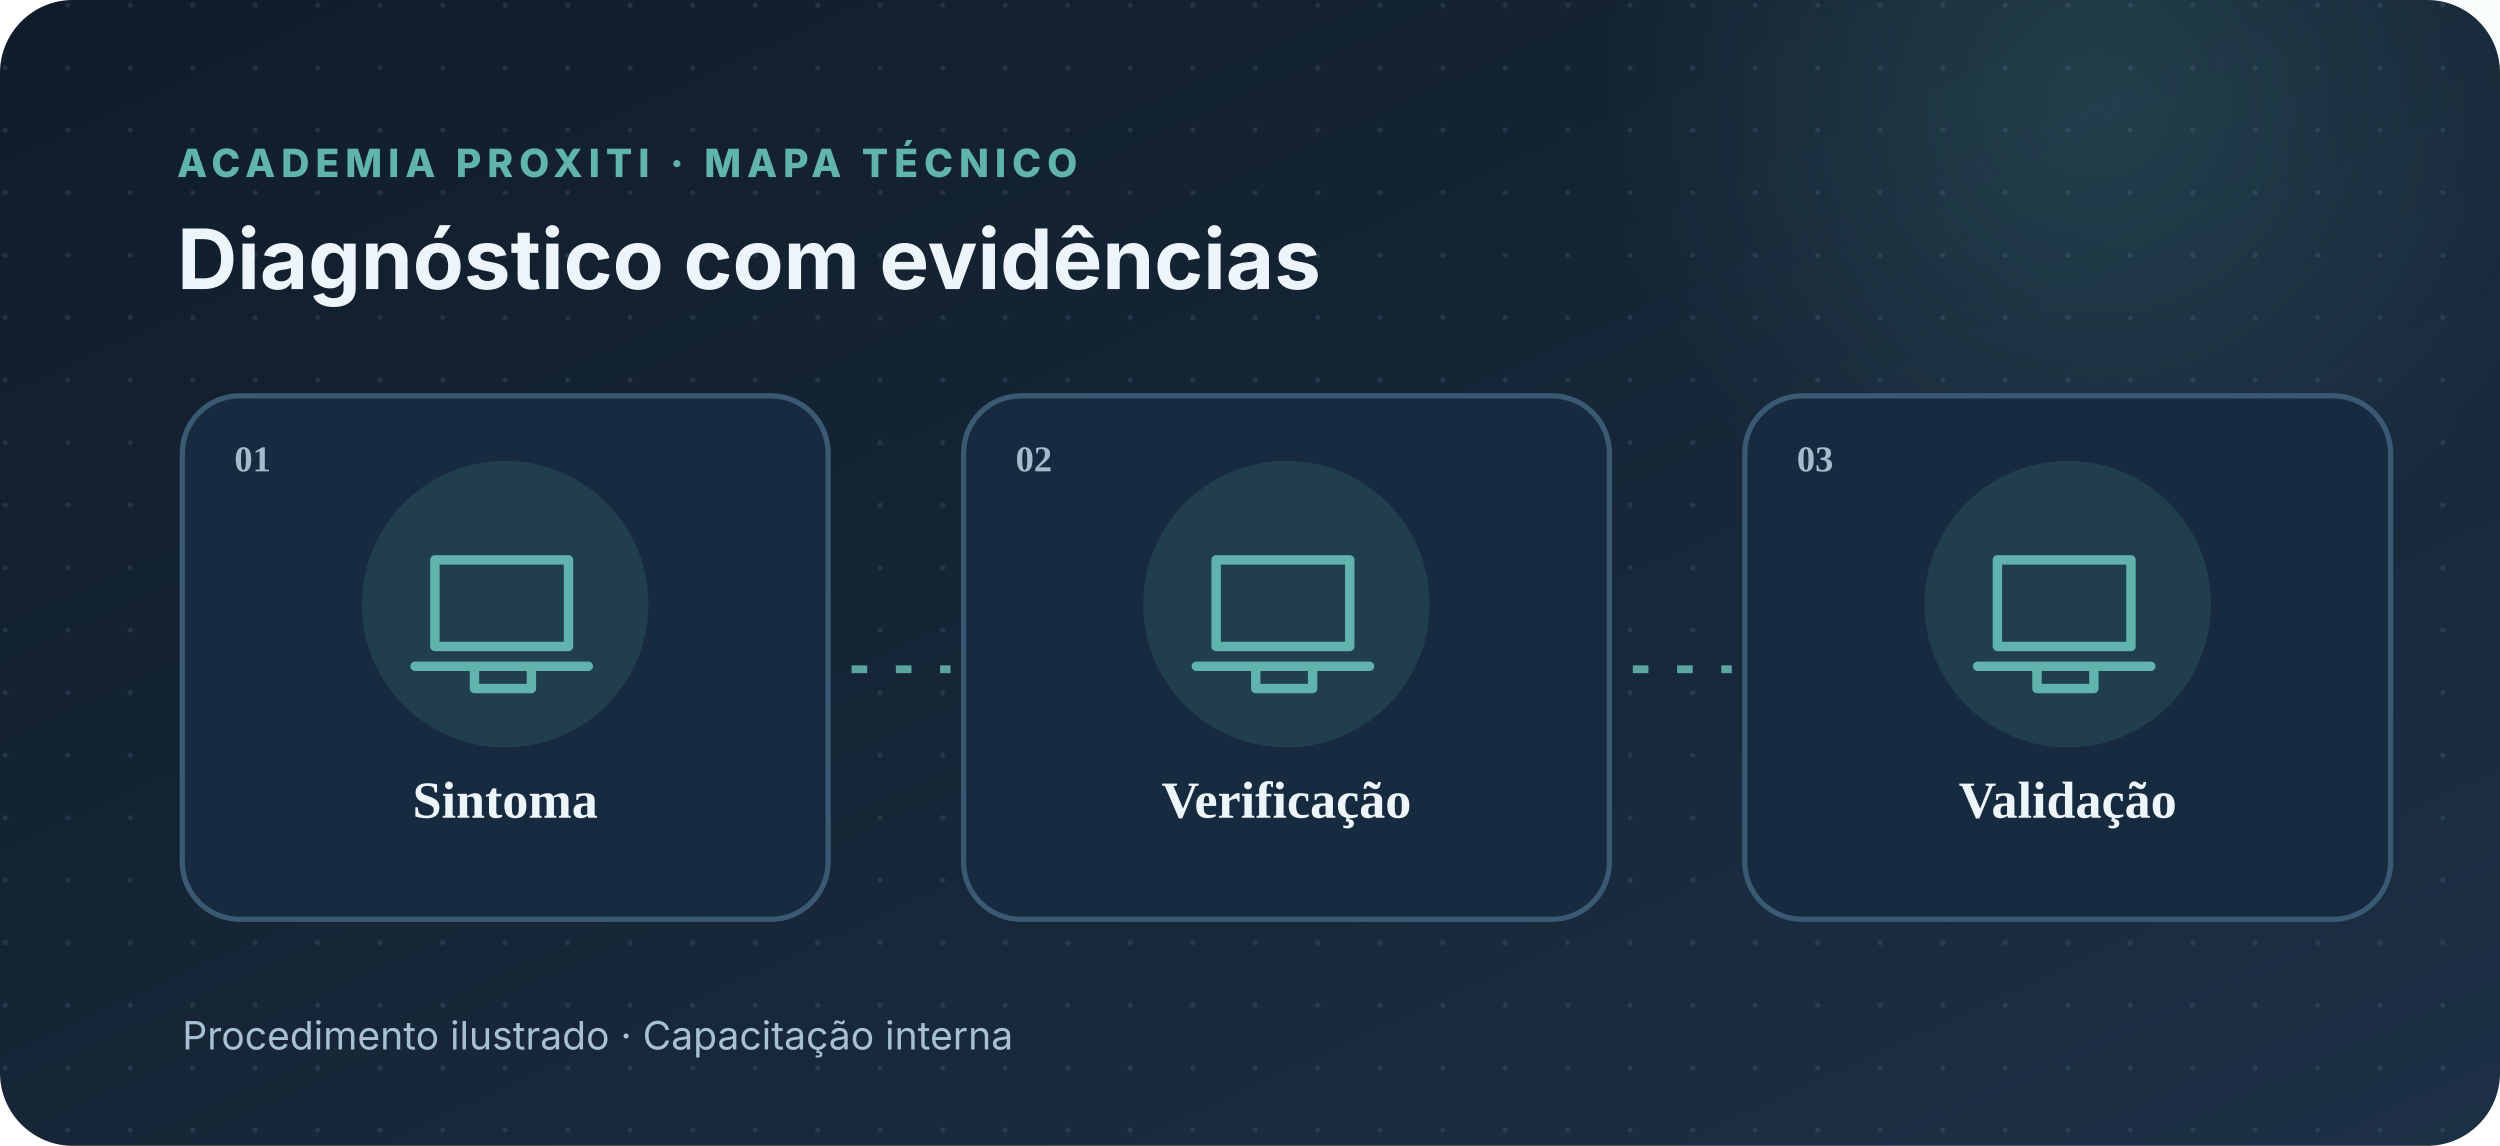
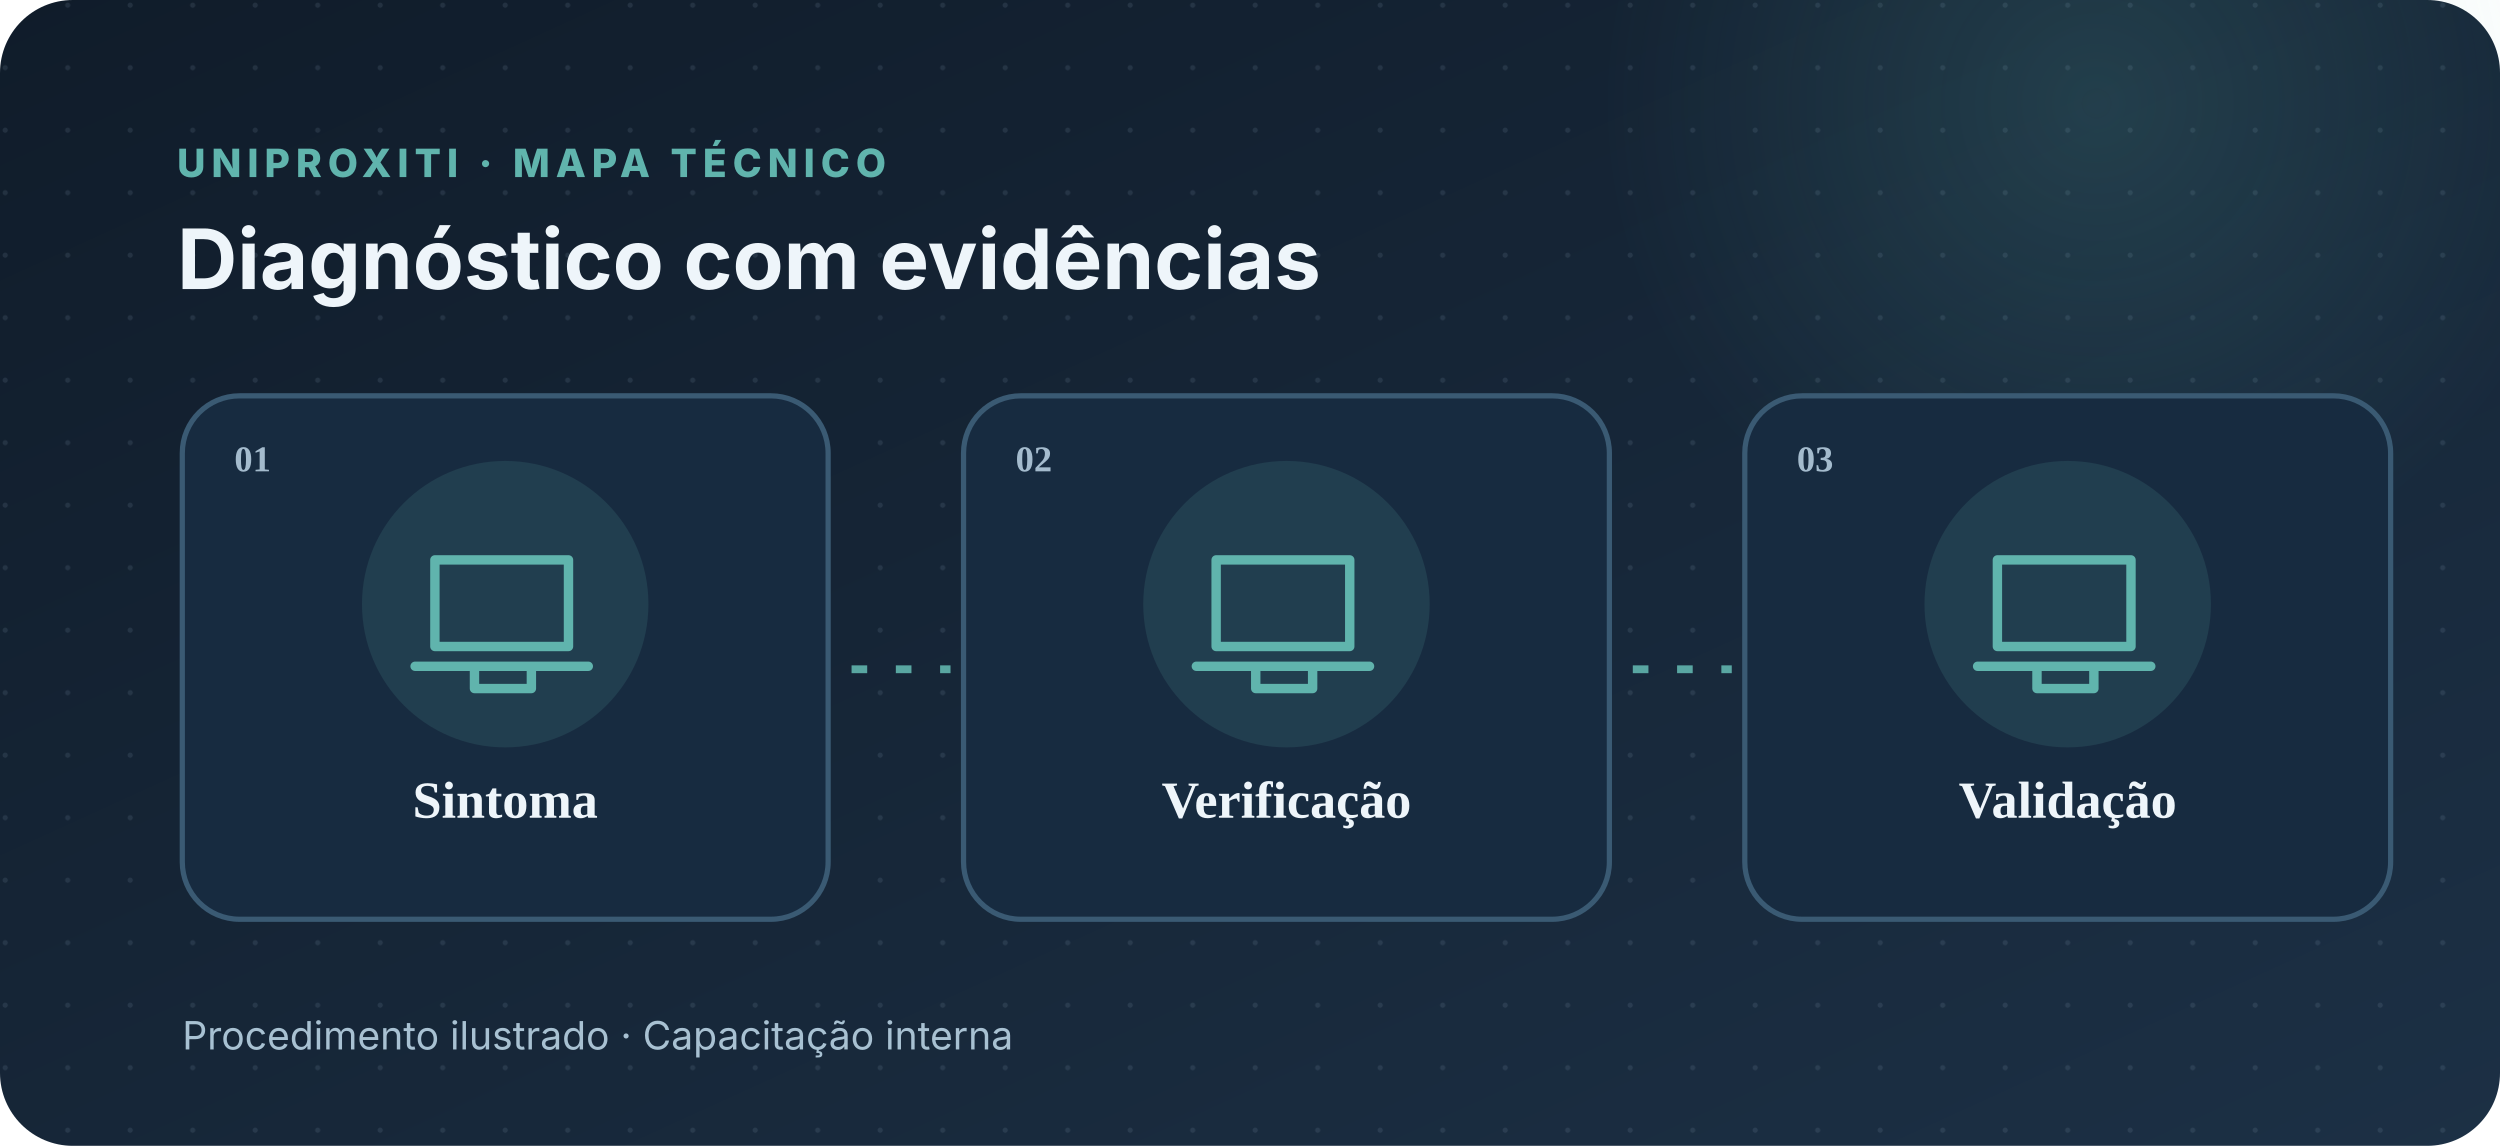
<svg xmlns="http://www.w3.org/2000/svg" viewBox="0 0 960 440" role="img" aria-labelledby="title desc">
  <defs>
    <linearGradient id="bg" x1="0" x2="1" y1="0" y2="1">
      <stop stop-color="#101c2a" />
      <stop offset="1" stop-color="#1c3045" />
    </linearGradient>
    <radialGradient id="glow">
      <stop stop-color="#60b4ad" stop-opacity=".18" />
      <stop offset="1" stop-color="#60b4ad" stop-opacity="0" />
    </radialGradient>
    <pattern id="dots" width="24" height="24" patternUnits="userSpaceOnUse">
      <circle cx="2" cy="2" r="1" fill="#9bb5c7" opacity=".13" />
    </pattern>
  </defs>
  <rect width="960" height="440" rx="28" fill="url(#bg)" />
  <rect width="960" height="440" rx="28" fill="url(#dots)" />
  <circle cx="805" cy="40" r="190" fill="url(#glow)" />
  <path d="M 310 257 H 365 M 610 257 H 665" stroke="#60b4ad" stroke-width="3" stroke-dasharray="6 11" opacity=".9" />
-   <text x="68" y="68" font-size="15" font-family="Inter,Arial,sans-serif" font-weight="800" letter-spacing="2.3" fill="#60b4ad">ACADEMIA PROXITI · MAPA TÉCNICO</text>
+   <text x="68" y="68" font-size="15" font-family="Inter,Arial,sans-serif" font-weight="800" letter-spacing="2.3" fill="#60b4ad">UNIPROXITI · MAPA TÉCNICO</text>
  <text x="68" y="111" font-size="32" font-family="Inter,Arial,sans-serif" font-weight="750" fill="#eef5fa">Diagnóstico com evidências</text>
  <g transform="translate(70 152)">
    <rect width="248" height="201" rx="22" fill="#172b40" stroke="#3a5a73" stroke-width="2" />
    <circle cx="124" cy="80" r="55" fill="#60b4ad" opacity=".14" />
    <g transform="translate(97 63) scale(.95)" fill="none" stroke="#60b4ad" stroke-width="3.8" stroke-linecap="round" stroke-linejoin="round">
      <path d="M 0 0 h 54 v 35 h -54 z M -8 43 h 70 M 16 44 v 8 h 23 v -8" />
    </g>
    <text x="124" y="162" text-anchor="middle" font-size="20" font-weight="680" fill="#eef5fa">Sintoma</text>
    <text x="20" y="29" font-size="14" fill="#a4bbcd" font-weight="700">01</text>
  </g>
  <g transform="translate(370 152)">
    <rect width="248" height="201" rx="22" fill="#172b40" stroke="#3a5a73" stroke-width="2" />
    <circle cx="124" cy="80" r="55" fill="#60b4ad" opacity=".14" />
    <g transform="translate(97 63) scale(.95)" fill="none" stroke="#60b4ad" stroke-width="3.8" stroke-linecap="round" stroke-linejoin="round">
      <path d="M 0 0 h 54 v 35 h -54 z M -8 43 h 70 M 16 44 v 8 h 23 v -8" />
    </g>
    <text x="124" y="162" text-anchor="middle" font-size="20" font-weight="680" fill="#eef5fa">Verificação</text>
    <text x="20" y="29" font-size="14" fill="#a4bbcd" font-weight="700">02</text>
  </g>
  <g transform="translate(670 152)">
    <rect width="248" height="201" rx="22" fill="#172b40" stroke="#3a5a73" stroke-width="2" />
    <circle cx="124" cy="80" r="55" fill="#60b4ad" opacity=".14" />
    <g transform="translate(97 63) scale(.95)" fill="none" stroke="#60b4ad" stroke-width="3.8" stroke-linecap="round" stroke-linejoin="round">
      <path d="M 0 0 h 54 v 35 h -54 z M -8 43 h 70 M 16 44 v 8 h 23 v -8" />
    </g>
    <text x="124" y="162" text-anchor="middle" font-size="20" font-weight="680" fill="#eef5fa">Validação</text>
    <text x="20" y="29" font-size="14" fill="#a4bbcd" font-weight="700">03</text>
  </g>
  <text x="70" y="403" font-family="Inter,Arial,sans-serif" font-size="15" fill="#a8c1d2">Procedimento ilustrado · Capacitação interna</text>
</svg>
